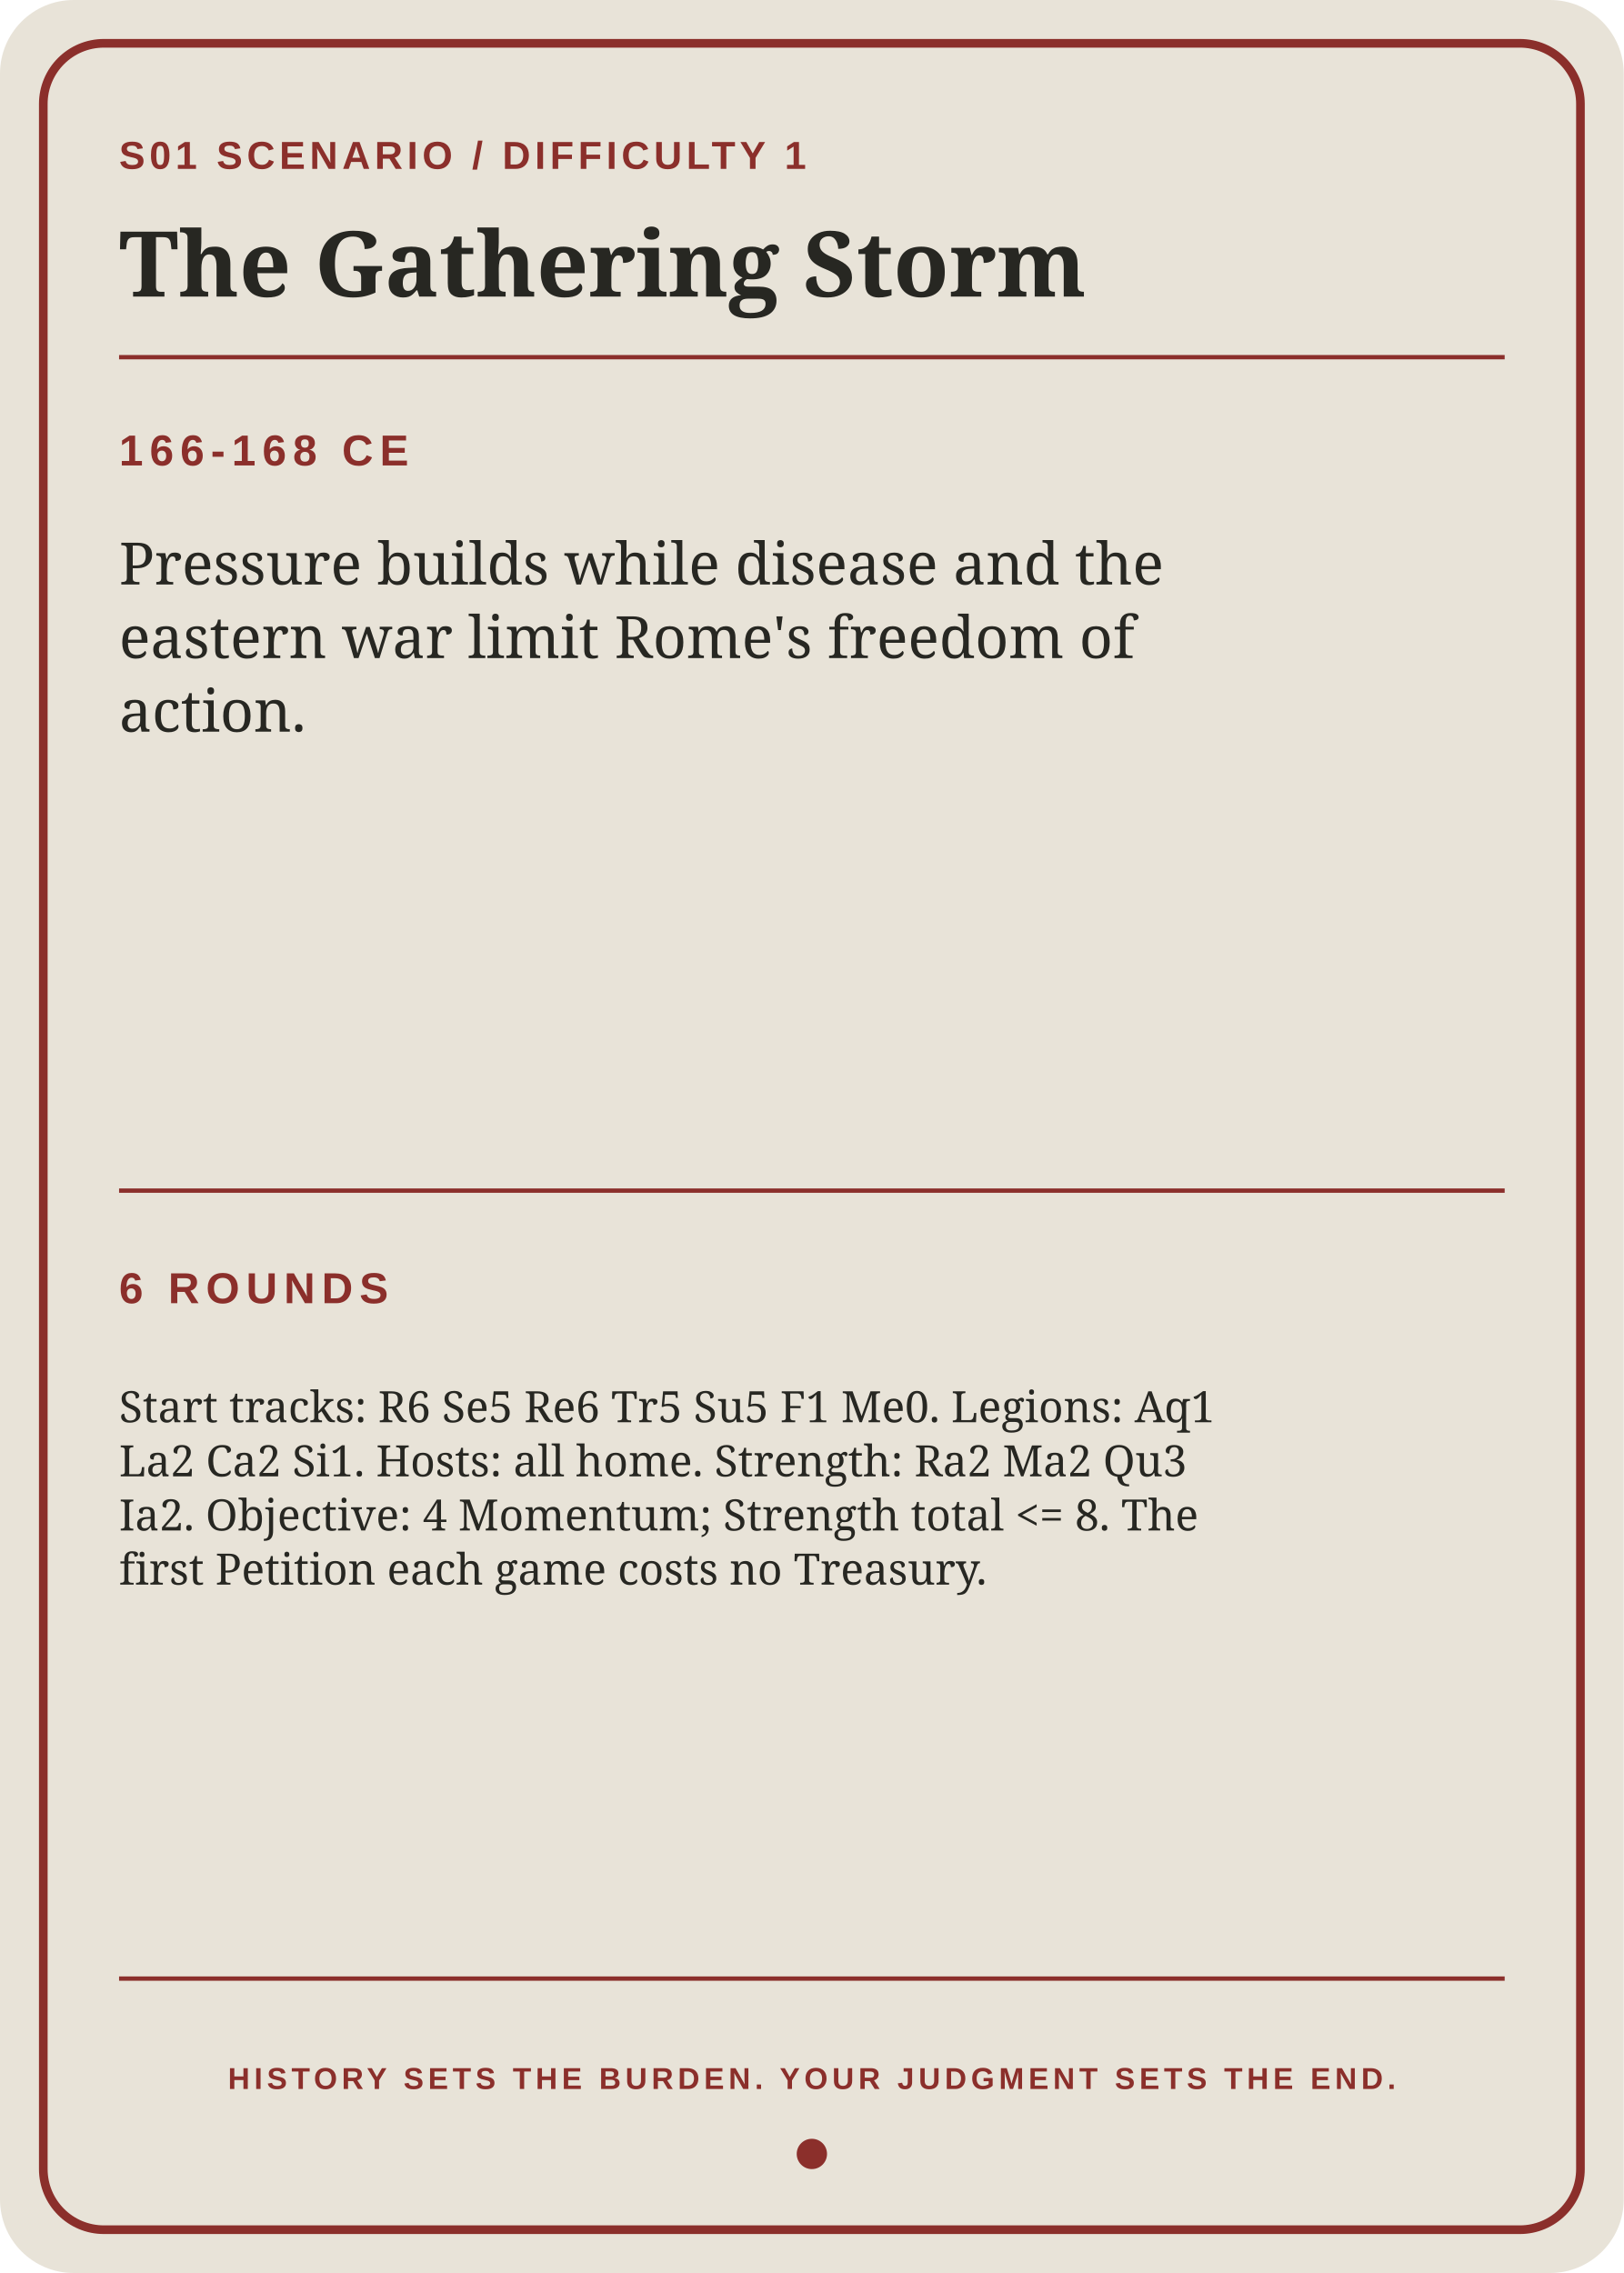
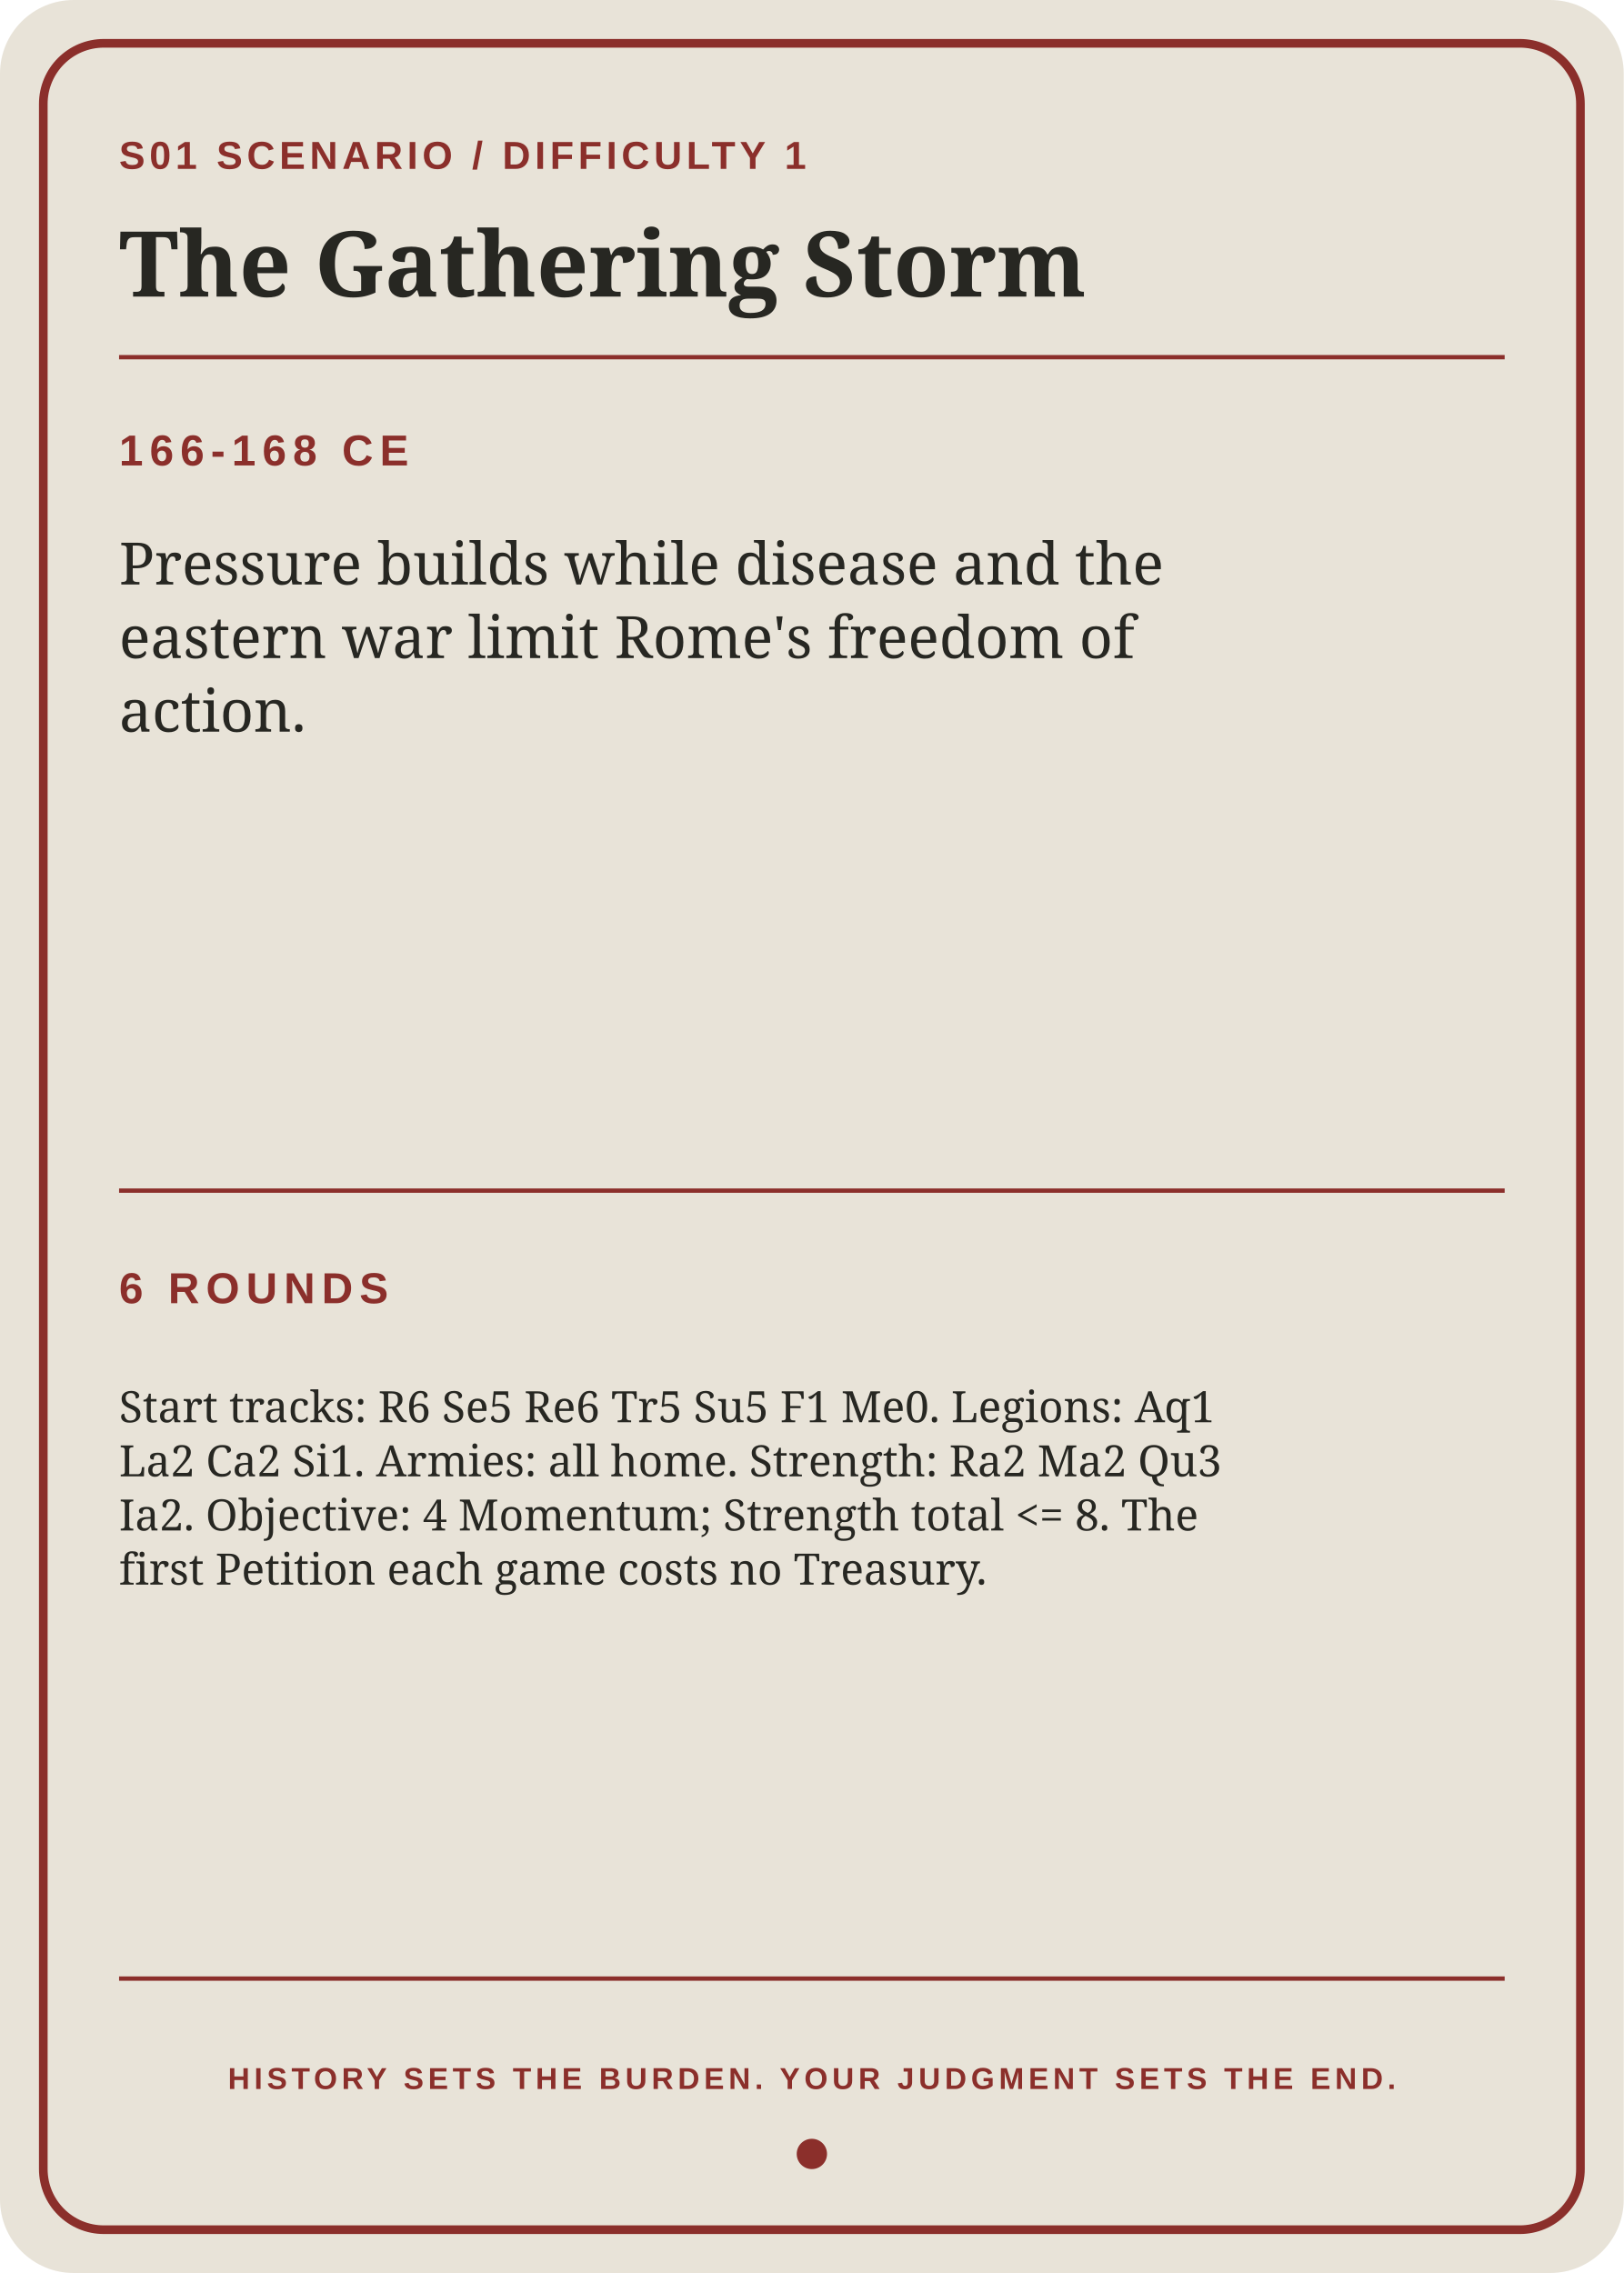
<svg xmlns="http://www.w3.org/2000/svg" width="2.5in" height="3.5in" viewBox="0 0 750 1050">
  <rect width="750" height="1050" rx="34" fill="#e8e3d8" />
  <rect x="20" y="20" width="710" height="1010" rx="28" fill="none" stroke="#8b2f2b" stroke-width="4" />
  <path d="M55 165H695M55 550H695M55 914H695" stroke="#8b2f2b" stroke-width="2" />
  <text x="55" y="78" fill="#8b2f2b" font-family="Arial,sans-serif" font-size="18" font-weight="bold" letter-spacing="2">S01  SCENARIO / DIFFICULTY 1</text>
  <text x="55" y="137" fill="#272722" font-family="Georgia,serif" font-size="42" font-weight="bold">The Gathering Storm</text>
  <text x="55" y="215" fill="#8b2f2b" font-family="Arial,sans-serif" font-size="20" font-weight="bold" letter-spacing="3">166-168 CE</text>
  <text x="55" y="270" fill="#272722" font-family="Georgia,serif" font-size="27">
    <tspan x="55" dy="0">Pressure builds while disease and the</tspan>
    <tspan x="55" dy="34">eastern war limit Rome's freedom of</tspan>
    <tspan x="55" dy="34">action.</tspan>
  </text>
  <text x="55" y="602" fill="#8b2f2b" font-family="Arial,sans-serif" font-size="20" font-weight="bold" letter-spacing="3">6 ROUNDS</text>
  <text x="55" y="657" fill="#272722" font-family="Georgia,serif" font-size="20">
    <tspan x="55" dy="0">Start tracks: R6 Se5 Re6 Tr5 Su5 F1 Me0. Legions: Aq1</tspan>
-     <tspan x="55" dy="25">La2 Ca2 Si1. Hosts: all home. Strength: Ra2 Ma2 Qu3</tspan>
+     <tspan x="55" dy="25">La2 Ca2 Si1. Armies: all home. Strength: Ra2 Ma2 Qu3</tspan>
    <tspan x="55" dy="25">Ia2. Objective: 4 Momentum; Strength total &lt;= 8. The</tspan>
    <tspan x="55" dy="25">first Petition each game costs no Treasury.</tspan>
  </text>
  <text x="375" y="965" text-anchor="middle" fill="#8b2f2b" font-family="Arial,sans-serif" font-size="14" font-weight="bold" letter-spacing="2">HISTORY SETS THE BURDEN. YOUR JUDGMENT SETS THE END.</text>
  <circle cx="375" cy="995" r="7" fill="#8b2f2b" />
</svg>
